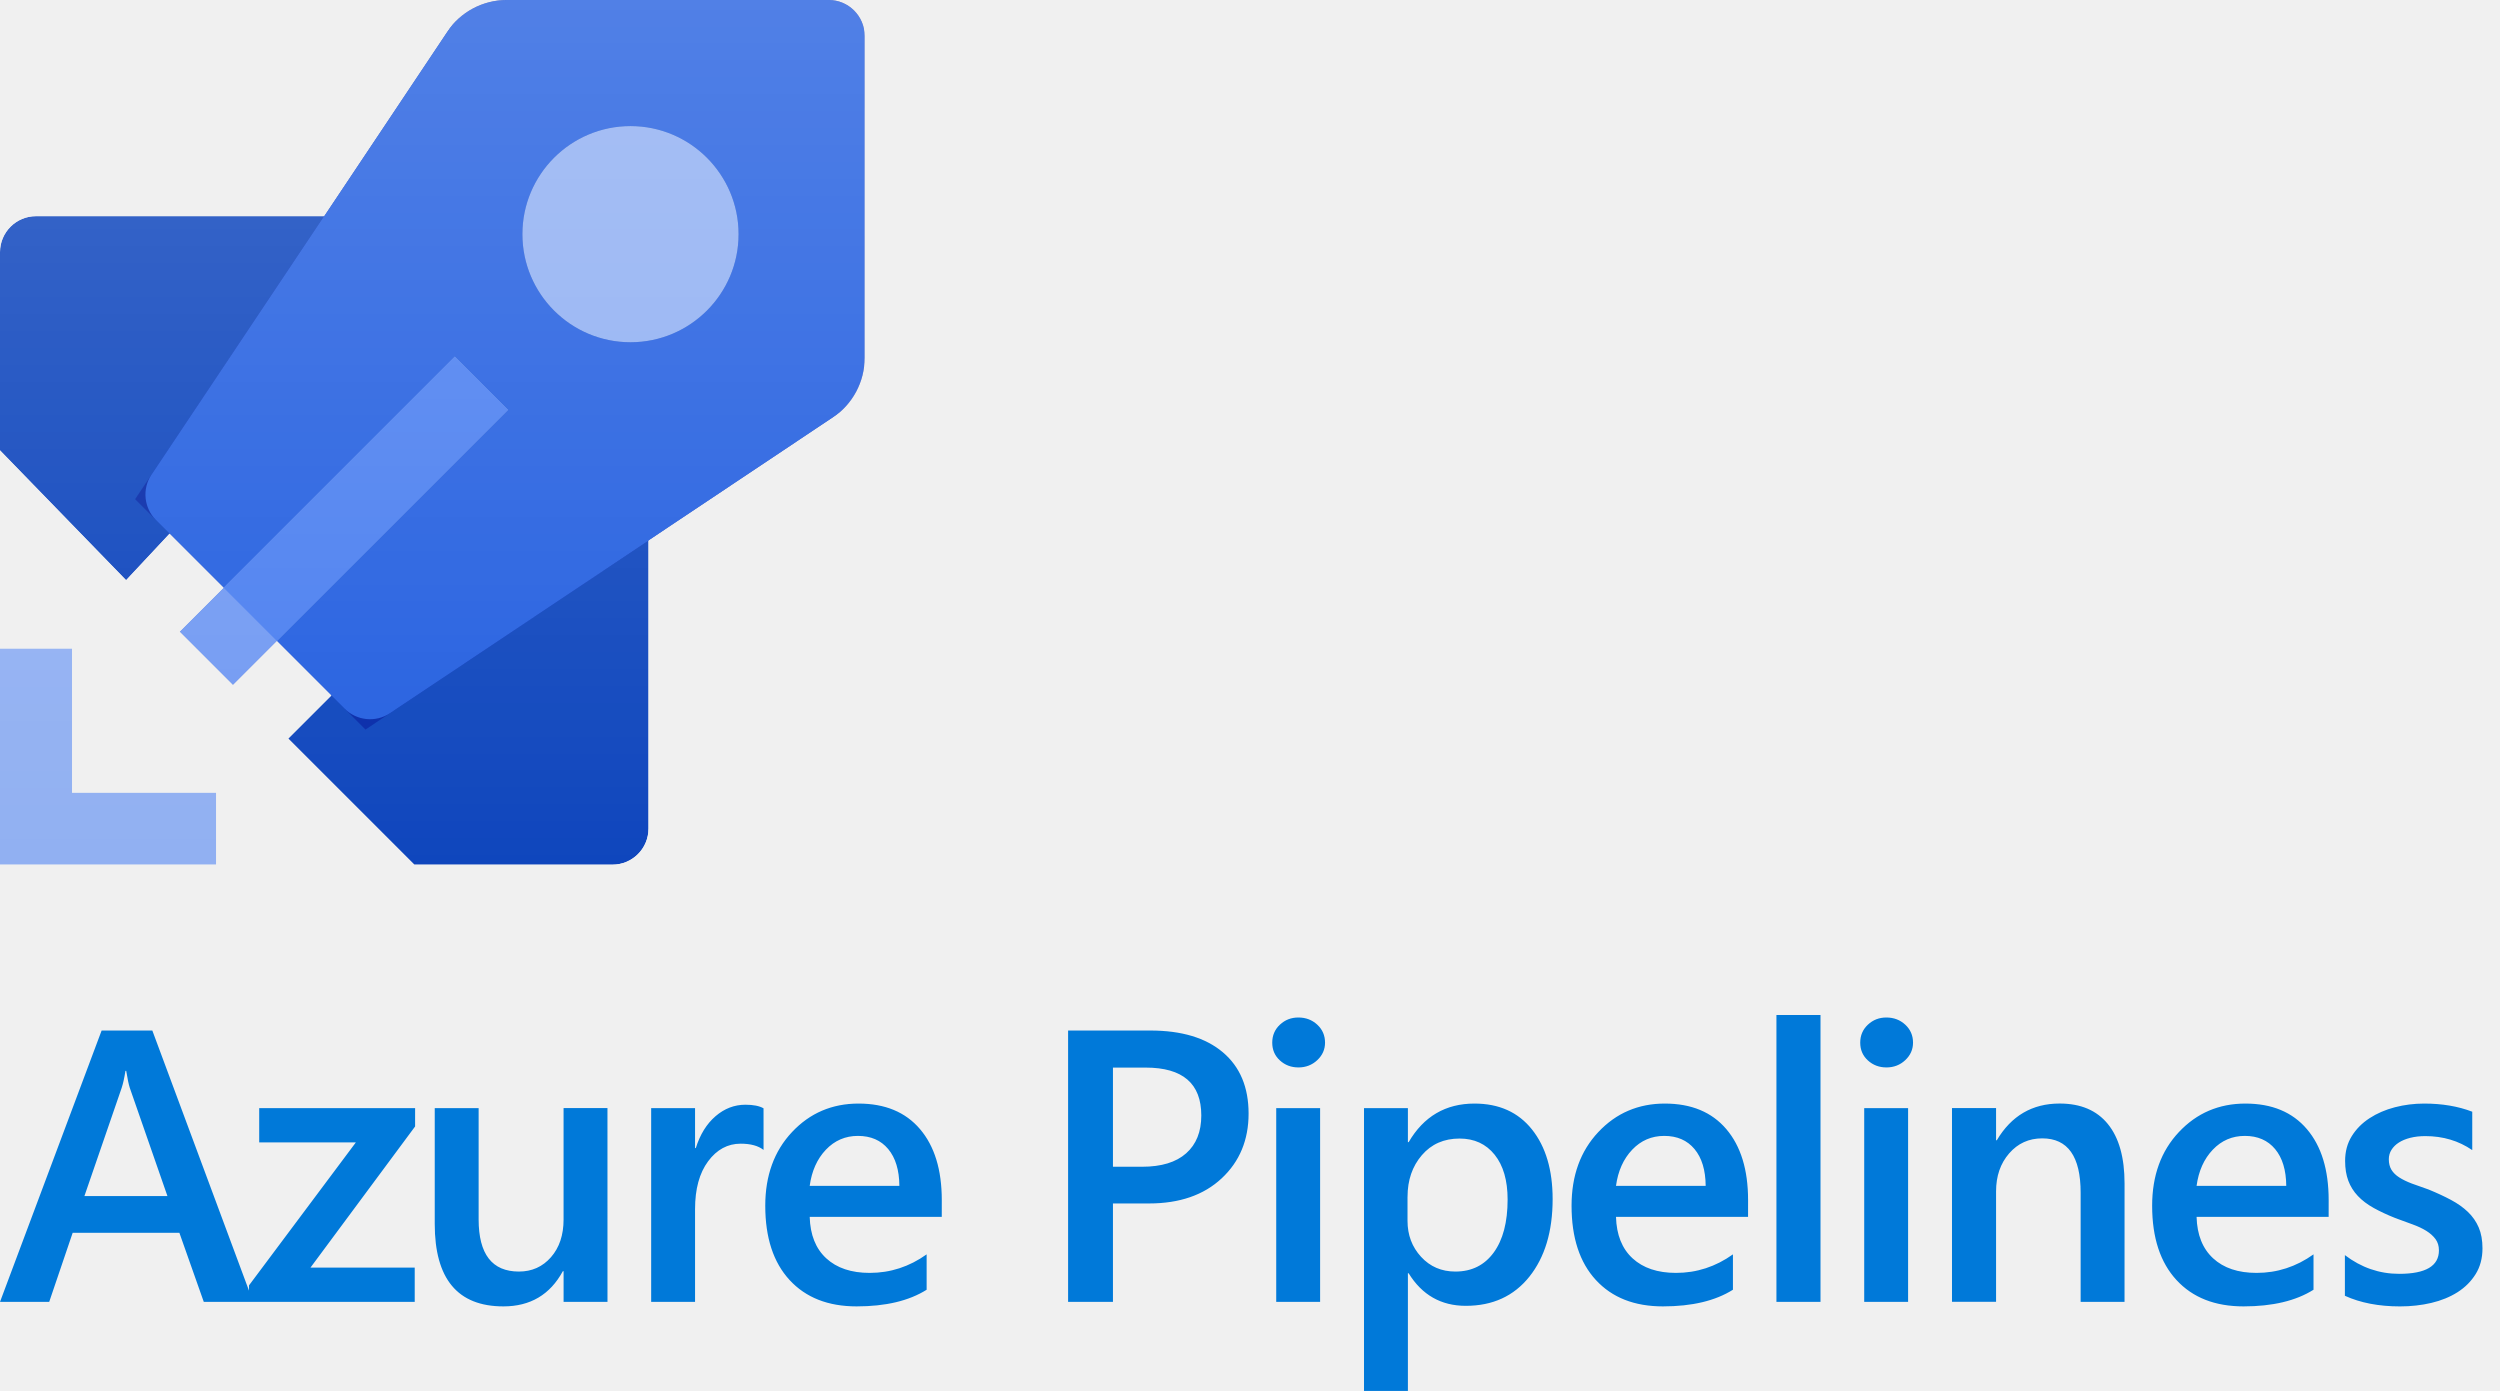
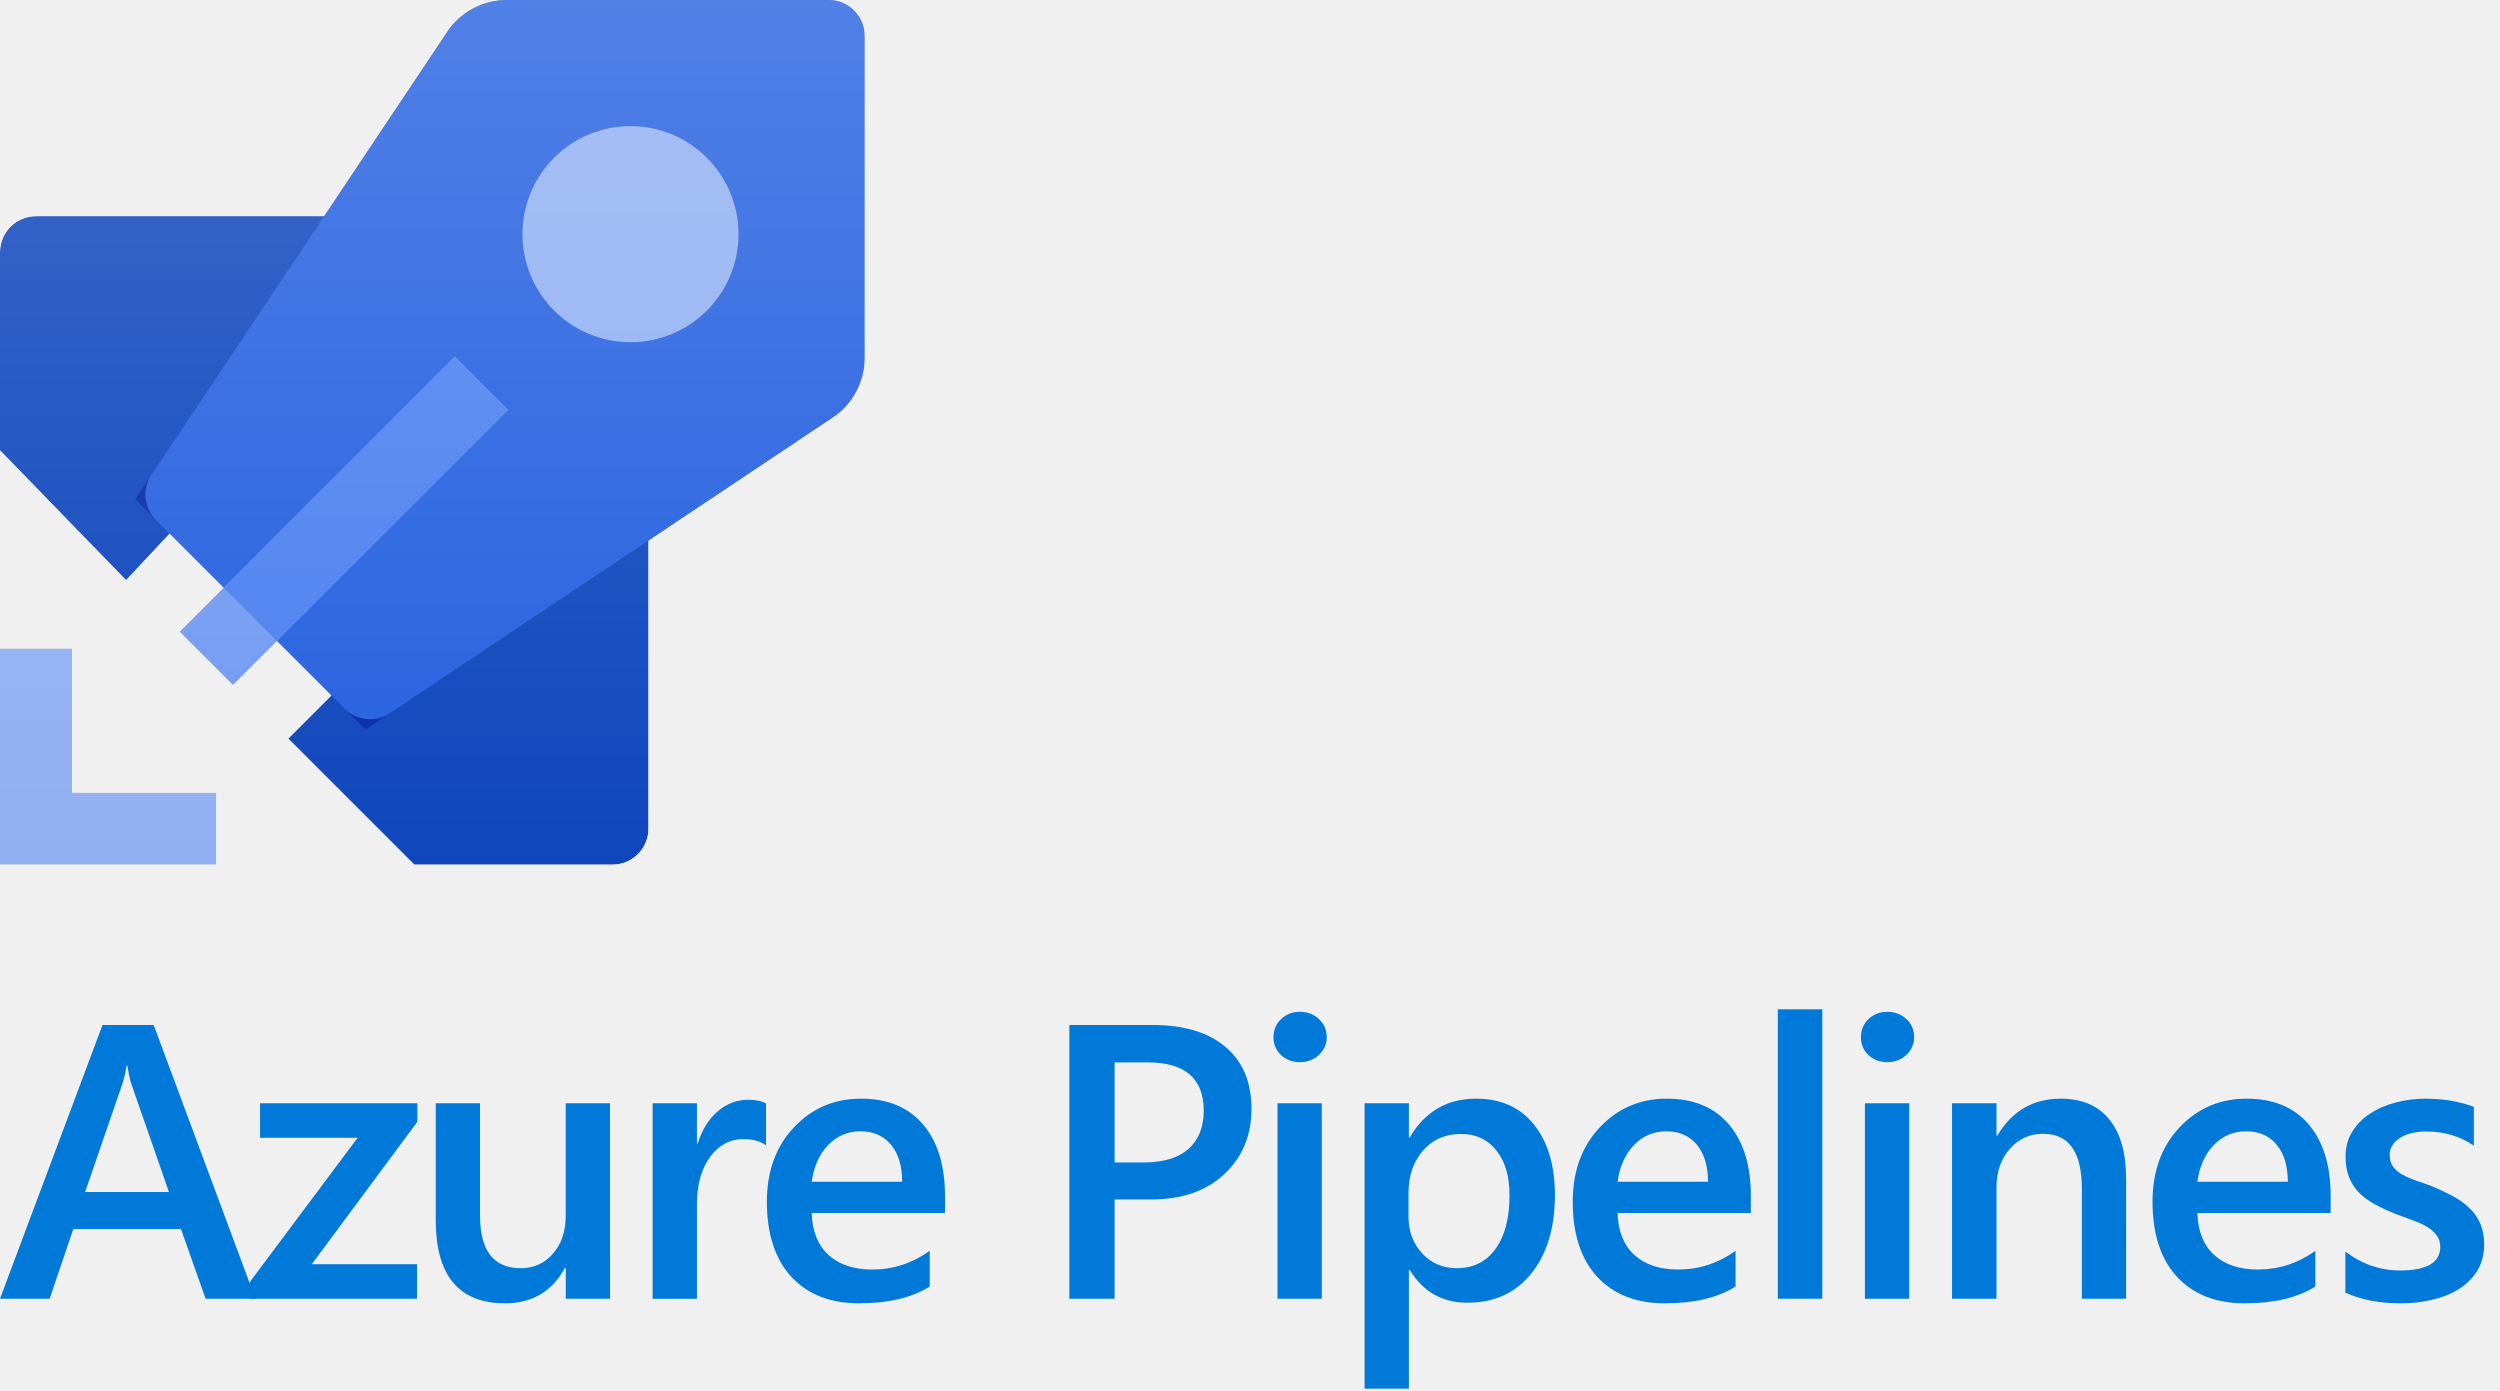
- <svg xmlns="http://www.w3.org/2000/svg" xmlns:xlink="http://www.w3.org/1999/xlink" height="74" viewBox="0 0 133 74" width="133">
-   <linearGradient id="a">
-     <stop offset="0" stop-color="#fff" />
-     <stop offset="1" stop-color="#fff" stop-opacity="0" />
-   </linearGradient>
-   <linearGradient id="b" x1="100%" x2="100%" xlink:href="#a" y1="0%" y2="100%" />
-   <linearGradient id="c" x1="400%" x2="400%" xlink:href="#a" y1="-300%" y2="100%" />
-   <mask id="d" fill="#fff">
-     <path d="m6.708 30.866 2.314-2.475 2.876 2.876-2.338 2.338 2.834 2.834 2.338-2.338 2.896 2.896-2.295 2.295 6.708 6.708h10.542c1.059 0 1.917-.858 1.917-1.917v-15.322l9.795-6.54c1.065-.711 1.705-1.907 1.705-3.188v-17.117c0-1.059-.858-1.917-1.917-1.917h-17.117c-1.281 0-2.477.64-3.188 1.705l-6.54 9.795h-15.322c-1.059 0-1.917.858-1.917 1.917v10.542zm-2.875 11.301v-7.667h-3.833v11.5h11.5v-3.833z" fill="#fff" fill-rule="evenodd" />
-   </mask>
-   <g fill="none" fill-rule="evenodd">
-     <g mask="url(#d)">
-       <path d="m0 34.5h3.833v7.667h7.667v3.833h-11.5z" fill="#91b0f2" />
-       <path d="m0 13.417v10.542l6.708 6.908 2.875-3.074 8.625 8.625-2.875 2.875 6.708 6.708h10.542c1.059 0 1.917-.858 1.917-1.917v-15.333l-17.25-17.25h-15.333c-1.059 0-1.917.858-1.917 1.917z" fill="#0f46bd" fill-rule="nonzero" />
-       <path d="m7.188 26.556 17.729-26.556h21.083v21.083l-26.556 17.729z" fill="#062aa9" />
-       <path d="m8.299 27.668c-.646-.646-.746-1.66-.239-2.42l15.718-23.543c.711-1.065 1.907-1.705 3.188-1.705h17.117c1.059 0 1.917.858 1.917 1.917v17.117c0 1.281-.64 2.477-1.705 3.188l-23.543 15.718c-.76.508-1.773.408-2.42-.239z" fill="#2560e0" />
-       <path d="m9.56 33.606 14.634-14.634 2.834 2.834-14.634 14.634z" fill="#0a44c2" />
-       <path d="m9.56 33.606 14.634-14.634 2.834 2.834-14.634 14.634z" fill="#729af2" />
-       <g fill-rule="nonzero">
-         <path d="m14.732 34.101-2.834-2.834 12.295-12.295 2.834 2.834z" fill="#4c80f0" />
-         <path d="m33.542 18.208c3.175 0 5.75-2.574 5.75-5.75 0-3.175-2.575-5.75-5.75-5.75s-5.75 2.575-5.75 5.75c0 3.176 2.575 5.75 5.75 5.75z" fill="#0a44c2" />
-         <path d="m33.542 18.208c3.175 0 5.75-2.574 5.75-5.75 0-3.175-2.575-5.75-5.75-5.75s-5.75 2.575-5.75 5.75c0 3.176 2.575 5.75 5.75 5.75z" fill="#91b0f2" />
-         <g opacity=".2">
-           <path d="m6.708 30.866 2.314-2.475 2.876 2.876-2.338 2.338 2.834 2.834 2.338-2.338 2.896 2.896-2.295 2.295 6.708 6.708h10.542c1.059 0 1.917-.858 1.917-1.917v-15.322l9.795-6.54c1.065-.711 1.705-1.907 1.705-3.188v-17.117c0-1.059-.858-1.917-1.917-1.917h-17.117c-1.281 0-2.477.64-3.188 1.705l-6.54 9.795h-15.322c-1.059 0-1.917.858-1.917 1.917v10.542z" fill="url(#b)" />
-           <path d="m3.833 42.167v-7.667h-3.833v11.5h11.5v-3.833z" fill="url(#c)" />
-         </g>
+ <svg xmlns="http://www.w3.org/2000/svg" xmlns:xlink="http://www.w3.org/1999/xlink" width="133" height="74" viewBox="0 0 133 74" version="1.1" id="svg883">
+   <defs id="defs844">
+     <path d="m 6.708,30.866 2.314,-2.475 2.876,2.876 -2.338,2.338 2.834,2.834 2.338,-2.338 2.896,2.896 -2.295,2.295 L 22.042,46 H 32.583 C 33.642,46 34.5,45.142 34.5,44.083 V 28.761 l 9.795,-6.54 C 45.36,21.51 46,20.314 46,19.033 V 1.917 C 46,0.858 45.142,0 44.083,0 H 26.967 C 25.686,7.4917872e-5 24.49,0.64 23.779,1.705 L 17.239,11.5 H 1.917 C 0.858,11.5 0,12.358 0,13.417 v 10.542 z m -2.875,11.301 V 34.5 H 0 V 46 h 11.5 v -3.833 z" id="path-1" />
+     <linearGradient x1="0.192" y1="0" x2="0.192" y2="0.192" id="linearGradient-3">
+       <stop stop-color="#FFFFFF" offset="0%" id="stop829" />
+       <stop stop-color="#FFFFFF" stop-opacity="0" offset="100%" id="stop831" />
+     </linearGradient>
+     <linearGradient x1="46" y1="1.110223e-14" x2="46" y2="46" id="linearGradient-4" gradientUnits="userSpaceOnUse">
+       <stop stop-color="#FFFFFF" offset="0%" id="stop834" />
+       <stop stop-color="#FFFFFF" stop-opacity="0" offset="100%" id="stop836" />
+     </linearGradient>
+     <linearGradient x1="46" y1="0" x2="46" y2="46" id="linearGradient-5" gradientUnits="userSpaceOnUse">
+       <stop stop-color="#FFFFFF" offset="0%" id="stop839" />
+       <stop stop-color="#FFFFFF" stop-opacity="0" offset="100%" id="stop841" />
+     </linearGradient>
+   </defs>
+   <g id="logo" style="fill:none;fill-rule:evenodd;stroke:none;stroke-width:1">
+     <mask id="mask-2" fill="#ffffff">
+       <use xlink:href="#path-1" id="use846" x="0" y="0" width="100%" height="100%" />
+     </mask>
+     <g id="Shape" />
+     <g id="Group" mask="url(#mask-2)">
+       <polygon id="polygon850" fill="#91b0f2" points="11.5,42.167 11.5,46 0,46 0,34.5 3.833,34.5 3.833,42.167 " />
+       <path d="m 0,13.417 v 10.542 l 6.708,6.908 2.875,-3.074 8.625,8.625 -2.875,2.875 L 22.042,46 H 32.583 C 33.642,46 34.5,45.142 34.5,44.083 V 28.75 L 17.25,11.5 H 1.917 C 0.858,11.5 0,12.358 0,13.417 Z" id="path852" fill="#0f46bd" fill-rule="nonzero" />
+       <polygon id="polygon854" fill="#062aa9" points="19.444,38.812 7.188,26.556 24.917,0 46,0 46,21.083 " />
+       <path d="M 8.299,27.668 C 7.653,27.022 7.553,26.009 8.061,25.248 L 23.779,1.705 C 24.49,0.64 25.686,7.4917872e-5 26.967,0 H 44.083 C 45.142,0 46,0.858 46,1.917 V 19.033 c 8.5e-5,1.281 -0.64,2.477 -1.705,3.188 L 20.752,37.939 c -0.76,0.508 -1.773,0.408 -2.42,-0.239 z" id="path856" fill="#2560e0" />
+       <polygon id="polygon858" fill="#0a44c2" points="24.194,18.972 27.028,21.806 12.394,36.44 9.56,33.606 " />
+       <polygon id="polygon860" fill="#729af2" points="24.194,18.972 27.028,21.806 12.394,36.44 9.56,33.606 " />
+       <polygon id="polygon862" fill="#4c80f0" fill-rule="nonzero" points="11.899,31.267 24.194,18.972 27.028,21.806 14.732,34.101 " />
+       <path d="m 33.542,18.208 c 3.175,0 5.75,-2.574 5.75,-5.75 0,-3.175 -2.575,-5.75 -5.75,-5.75 -3.175,0 -5.75,2.575 -5.75,5.75 0,3.176 2.575,5.75 5.75,5.75 z" id="path864" fill="#0a44c2" fill-rule="nonzero" />
+       <path d="m 33.542,18.208 c 3.175,0 5.75,-2.574 5.75,-5.75 0,-3.175 -2.575,-5.75 -5.75,-5.75 -3.175,0 -5.75,2.575 -5.75,5.75 0,3.176 2.575,5.75 5.75,5.75 z" id="path866" fill="#91b0f2" fill-rule="nonzero" />
+       <g opacity="0.2" id="g872" fill-rule="nonzero">
+         <path d="m 6.708,30.866 2.314,-2.475 2.876,2.876 -2.338,2.338 2.834,2.834 2.338,-2.338 2.896,2.896 -2.295,2.295 L 22.042,46 H 32.583 C 33.642,46 34.5,45.142 34.5,44.083 V 28.761 l 9.795,-6.54 C 45.36,21.51 46,20.314 46,19.033 V 1.917 C 46,0.858 45.142,0 44.083,0 H 26.967 C 25.686,7.4917872e-5 24.49,0.64 23.779,1.705 L 17.239,11.5 H 1.917 C 0.858,11.5 0,12.358 0,13.417 v 10.542 z" fill="url(#linearGradient-4)" id="path868" style="fill:url(#linearGradient-4)" />
+         <polygon fill="url(#linearGradient-5)" points="0,46 11.5,46 11.5,42.167 3.833,42.167 3.833,34.5 0,34.5 " id="polygon870" style="fill:url(#linearGradient-5)" />
      </g>
    </g>
-     <path d="m13.468 69.259h-2.627l-1.298-3.674h-5.677l-1.248 3.674h-2.617l5.405-14.434h2.698zm-4.56-5.627-2.003-5.757c-.06-.188-.124-.49-.191-.906h-.04c-.06.382-.127.684-.201.906l-1.983 5.757zm13.175-3.704-5.566 7.509h5.546v1.822h-8.817v-.876l5.687-7.609h-5.143v-1.822h8.294zm10.235 9.331h-2.335v-1.631h-.04c-.678 1.248-1.731 1.872-3.161 1.872-2.436 0-3.654-1.463-3.654-4.389v-6.16h2.335v5.918c0 1.852.715 2.778 2.144 2.778.691 0 1.26-.255 1.706-.765s.669-1.178.669-2.003v-5.929h2.335zm8.303-8.083c-.282-.221-.688-.332-1.218-.332-.691 0-1.268.312-1.731.936s-.695 1.473-.695 2.547v4.932h-2.335v-10.307h2.335v2.124h.04c.228-.725.579-1.29 1.052-1.696.473-.406 1.002-.609 1.585-.609.423 0 .745.064.966.191zm9.481 3.563h-7.026c.027.953.32 1.688.881 2.204s1.33.775 2.31.775c1.1 0 2.11-.329 3.03-.986v1.882c-.939.591-2.181.886-3.724.886-1.517 0-2.706-.468-3.568-1.404-.862-.936-1.293-2.253-1.293-3.951 0-1.604.475-2.911 1.424-3.92.95-1.01 2.129-1.515 3.538-1.515s2.5.453 3.271 1.359c.772.906 1.158 2.164 1.158 3.775zm-2.255-1.651c-.007-.839-.205-1.491-.594-1.958s-.926-.7-1.61-.7c-.671 0-1.24.245-1.706.735-.466.49-.753 1.131-.861 1.922zm11.362.936v5.234h-2.386v-14.434h4.378c1.657 0 2.942.386 3.855 1.158.913.772 1.369 1.859 1.369 3.261 0 1.402-.476 2.55-1.429 3.442s-2.241 1.339-3.865 1.339zm0-7.227v5.274h1.55c1.027 0 1.808-.238 2.345-.715.537-.476.805-1.147.805-2.013 0-1.698-.986-2.547-2.959-2.547zm9.863-.01c-.382 0-.71-.124-.981-.372-.272-.248-.408-.564-.408-.946s.136-.701.408-.956c.272-.255.599-.382.981-.382.396 0 .731.127 1.007.382.275.255.413.574.413.956 0 .362-.138.673-.413.931s-.611.388-1.007.388zm1.158 12.471h-2.335v-10.307h2.335zm4.71-1.52h-.04v6.261h-2.335v-15.048h2.335v1.812h.04c.799-1.369 1.966-2.053 3.503-2.053 1.309 0 2.328.46 3.06 1.379.731.919 1.097 2.154 1.097 3.704 0 1.718-.413 3.093-1.238 4.127-.825 1.033-1.953 1.55-3.382 1.55-1.315 0-2.328-.577-3.04-1.731zm-.06-4.066v1.278c0 .752.24 1.389.72 1.912.48.523 1.089.785 1.827.785.866 0 1.545-.337 2.038-1.012.493-.674.74-1.615.74-2.823 0-1.013-.23-1.807-.689-2.38-.46-.574-1.082-.861-1.867-.861-.832 0-1.501.295-2.008.886-.507.591-.76 1.329-.76 2.214zm18.117 1.067h-7.026c.027.953.32 1.688.881 2.204s1.33.775 2.31.775c1.1 0 2.11-.329 3.03-.986v1.882c-.939.591-2.181.886-3.724.886-1.517 0-2.706-.468-3.568-1.404-.862-.936-1.293-2.253-1.293-3.951 0-1.604.475-2.911 1.424-3.92.95-1.01 2.129-1.515 3.538-1.515s2.5.453 3.271 1.359 1.158 2.164 1.158 3.775zm-2.255-1.651c-.007-.839-.205-1.491-.594-1.958s-.926-.7-1.61-.7c-.671 0-1.24.245-1.706.735-.466.49-.753 1.131-.861 1.922zm6.109 6.17h-2.345v-15.259h2.345zm3.502-12.471c-.382 0-.71-.124-.981-.372-.272-.248-.408-.564-.408-.946s.136-.701.408-.956c.272-.255.599-.382.981-.382.396 0 .731.127 1.007.382.275.255.413.574.413.956 0 .362-.138.673-.413.931s-.611.388-1.007.388zm1.158 12.471h-2.335v-10.307h2.335zm11.514 0h-2.335v-5.808c0-1.926-.681-2.889-2.043-2.889-.711 0-1.298.267-1.761.8s-.695 1.206-.695 2.018v5.878h-2.345v-10.307h2.345v1.711h.04c.772-1.302 1.886-1.953 3.342-1.953 1.121 0 1.976.364 2.567 1.092s.886 1.78.886 3.156zm10.859-4.519h-7.026c.027.953.32 1.688.881 2.204.56.517 1.33.775 2.31.775 1.1 0 2.11-.329 3.03-.986v1.882c-.939.591-2.181.886-3.724.886-1.517 0-2.706-.468-3.568-1.404s-1.293-2.253-1.293-3.951c0-1.604.475-2.911 1.424-3.92.95-1.01 2.129-1.515 3.538-1.515 1.409 0 2.5.453 3.271 1.359.772.906 1.158 2.164 1.158 3.775zm-2.255-1.651c-.007-.839-.205-1.491-.594-1.958-.389-.466-.926-.7-1.61-.7-.671 0-1.24.245-1.706.735-.466.49-.753 1.131-.861 1.922zm3.119 5.848v-2.164c.872.664 1.835.996 2.889.996 1.409 0 2.114-.416 2.114-1.248 0-.235-.06-.434-.181-.599-.121-.164-.284-.31-.488-.438-.205-.127-.446-.242-.725-.342-.278-.101-.589-.215-.931-.342-.423-.168-.804-.346-1.142-.533-.339-.188-.621-.401-.845-.639-.225-.238-.394-.508-.508-.81-.114-.302-.171-.654-.171-1.057 0-.497.117-.934.352-1.314s.55-.698.946-.956.845-.453 1.349-.584 1.023-.196 1.56-.196c.953 0 1.805.144 2.557.433v2.043c-.725-.497-1.557-.745-2.496-.745-.295 0-.562.03-.8.091-.238.06-.441.144-.609.252-.168.107-.299.237-.393.388-.094.151-.141.317-.141.498 0 .221.047.409.141.564.094.154.233.29.418.408.185.117.406.225.664.322.258.097.555.203.891.317.443.181.84.366 1.193.554.352.188.653.401.901.639.248.238.44.513.574.825.134.312.201.683.201 1.112 0 .523-.121.98-.362 1.369-.242.389-.564.711-.966.966-.403.255-.867.445-1.394.569-.527.124-1.082.186-1.666.186-1.127 0-2.104-.188-2.929-.564z" fill="#0079d9" fill-rule="nonzero" />
+   </g>
+   <g aria-label="Azure Pipelines" id="text" style="font-weight:600;font-size:20.8px;font-family:'Segoe UI';-inkscape-font-specification:'Segoe UI Semi-Bold';letter-spacing:-0.81;fill:#0079d9;fill-rule:evenodd" transform="translate(-0.07109374,-0.16738)">
+     <path d="M 13.66,69.26 H 11.009 L 9.699,65.553 H 3.971 l -1.259,3.707 H 0.071 L 5.525,54.696 H 8.247 Z M 9.059,63.583 7.038,57.773 Q 6.947,57.489 6.845,56.859 h -0.041 q -0.091,0.579 -0.203,0.914 l -2.001,5.809 z" id="path939" />
+     <path d="m 22.275,59.845 -5.616,7.577 h 5.596 v 1.838 h -8.897 v -0.884 l 5.738,-7.678 h -5.19 v -1.838 h 8.369 z" id="path941" />
+     <path d="m 32.525,69.26 h -2.356 V 67.615 h -0.041 q -1.026,1.889 -3.189,1.889 -3.687,0 -3.687,-4.428 v -6.216 h 2.356 v 5.972 q 0,2.803 2.163,2.803 1.046,0 1.716,-0.772 0.68,-0.772 0.68,-2.021 v -5.982 h 2.356 z" id="path943" />
+     <path d="m 40.825,61.105 q -0.427,-0.335 -1.229,-0.335 -1.046,0 -1.747,0.945 -0.701,0.945 -0.701,2.57 v 4.977 h -2.356 V 58.86 h 2.356 v 2.143 h 0.041 q 0.345,-1.097 1.056,-1.706 0.721,-0.62 1.605,-0.62 0.64,0 0.975,0.193 z" id="path945" />
+     <path d="M 50.344,64.7 H 43.255 q 0.041,1.442 0.884,2.224 0.853,0.782 2.336,0.782 1.666,0 3.057,-0.995 v 1.899 q -1.422,0.894 -3.758,0.894 -2.295,0 -3.605,-1.412 -1.3,-1.422 -1.3,-3.991 0,-2.427 1.432,-3.951 1.442,-1.534 3.575,-1.534 2.133,0 3.301,1.371 1.168,1.371 1.168,3.809 z m -2.275,-1.666 q -0.01,-1.27 -0.599,-1.97 -0.589,-0.711 -1.625,-0.711 -1.016,0 -1.727,0.741 -0.701,0.741 -0.863,1.94 z" id="path947" />
+     <path d="m 59.368,63.979 v 5.281 H 56.961 V 54.696 h 4.418 q 2.509,0 3.89,1.168 1.381,1.168 1.381,3.291 0,2.123 -1.442,3.473 -1.442,1.351 -3.9,1.351 z m 0,-7.292 v 5.322 h 1.564 q 1.554,0 2.366,-0.721 0.812,-0.721 0.812,-2.031 0,-2.57 -2.986,-2.57 z" id="path949" />
+     <path d="m 69.222,56.676 q -0.579,0 -0.995,-0.376 -0.406,-0.376 -0.406,-0.955 0,-0.579 0.406,-0.965 0.416,-0.386 0.995,-0.386 0.599,0 1.016,0.386 0.416,0.386 0.416,0.965 0,0.548 -0.416,0.945 -0.416,0.386 -1.016,0.386 z m 1.168,12.584 h -2.356 V 58.86 h 2.356 z" id="path951" />
+     <path d="M 75.065,67.726 H 75.024 v 6.317 H 72.668 V 58.86 h 2.356 v 1.828 h 0.041 q 1.209,-2.072 3.534,-2.072 1.98,0 3.087,1.391 1.107,1.391 1.107,3.737 0,2.6 -1.249,4.164 -1.249,1.564 -3.413,1.564 -1.991,0 -3.067,-1.747 z m -0.061,-4.103 v 1.29 q 0,1.137 0.721,1.93 0.731,0.792 1.848,0.792 1.31,0 2.052,-1.016 0.752,-1.026 0.752,-2.854 0,-1.534 -0.701,-2.397 -0.691,-0.873 -1.879,-0.873 -1.259,0 -2.031,0.894 -0.762,0.894 -0.762,2.234 z" id="path953" />
+     <path d="m 93.216,64.7 h -7.089 q 0.041,1.442 0.884,2.224 0.853,0.782 2.336,0.782 1.666,0 3.057,-0.995 v 1.899 q -1.422,0.894 -3.758,0.894 -2.295,0 -3.605,-1.412 -1.3,-1.422 -1.3,-3.991 0,-2.427 1.432,-3.951 1.442,-1.534 3.575,-1.534 2.133,0 3.301,1.371 1.168,1.371 1.168,3.809 z m -2.275,-1.666 q -0.01,-1.27 -0.599,-1.97 -0.589,-0.711 -1.625,-0.711 -1.016,0 -1.727,0.741 -0.701,0.741 -0.863,1.94 z" id="path955" />
+     <path d="M 97.017,69.26 H 94.651 V 53.863 h 2.366 z" id="path957" />
+     <path d="m 100.473,56.676 q -0.579,0 -0.995,-0.376 -0.406,-0.376 -0.406,-0.955 0,-0.579 0.406,-0.965 0.416,-0.386 0.995,-0.386 0.599,0 1.016,0.386 0.416,0.386 0.416,0.965 0,0.548 -0.416,0.945 -0.416,0.386 -1.016,0.386 z m 1.168,12.584 H 99.285 V 58.86 h 2.356 z" id="path959" />
+     <path d="m 113.181,69.26 h -2.356 v -5.86 q 0,-2.915 -2.062,-2.915 -1.077,0 -1.777,0.812 -0.701,0.802 -0.701,2.031 v 5.931 h -2.366 V 58.86 h 2.366 v 1.727 h 0.041 q 1.168,-1.97 3.372,-1.97 1.696,0 2.59,1.107 0.894,1.097 0.894,3.179 z" id="path961" />
+     <path d="m 124.061,64.7 h -7.089 q 0.041,1.442 0.884,2.224 0.853,0.782 2.336,0.782 1.666,0 3.057,-0.995 v 1.899 q -1.422,0.894 -3.758,0.894 -2.295,0 -3.605,-1.412 -1.3,-1.422 -1.3,-3.991 0,-2.427 1.432,-3.951 1.442,-1.534 3.575,-1.534 2.133,0 3.301,1.371 1.168,1.371 1.168,3.809 z m -2.275,-1.666 q -0.01,-1.27 -0.599,-1.97 -0.589,-0.711 -1.625,-0.711 -1.016,0 -1.727,0.741 -0.701,0.741 -0.863,1.94 z" id="path963" />
+     <path d="m 124.845,68.935 v -2.184 q 1.32,1.005 2.915,1.005 2.133,0 2.133,-1.259 0,-0.355 -0.183,-0.599 -0.183,-0.254 -0.498,-0.447 -0.305,-0.193 -0.731,-0.345 -0.416,-0.152 -0.934,-0.345 -0.64,-0.254 -1.158,-0.538 -0.508,-0.284 -0.853,-0.64 -0.335,-0.366 -0.508,-0.823 -0.173,-0.457 -0.173,-1.066 0,-0.752 0.355,-1.32 0.355,-0.579 0.955,-0.965 0.599,-0.396 1.361,-0.589 0.762,-0.203 1.574,-0.203 1.442,0 2.58,0.437 v 2.062 q -1.097,-0.752 -2.519,-0.752 -0.447,0 -0.812,0.091 -0.355,0.091 -0.609,0.254 -0.254,0.163 -0.396,0.396 -0.142,0.223 -0.142,0.498 0,0.335 0.142,0.569 0.142,0.234 0.416,0.416 0.284,0.173 0.67,0.325 0.396,0.142 0.904,0.315 0.67,0.274 1.198,0.559 0.538,0.284 0.914,0.65 0.376,0.355 0.579,0.833 0.203,0.467 0.203,1.117 0,0.792 -0.366,1.381 -0.366,0.589 -0.975,0.975 -0.609,0.386 -1.412,0.569 -0.792,0.193 -1.676,0.193 -1.706,0 -2.955,-0.569 z" id="path965" />
  </g>
</svg>
